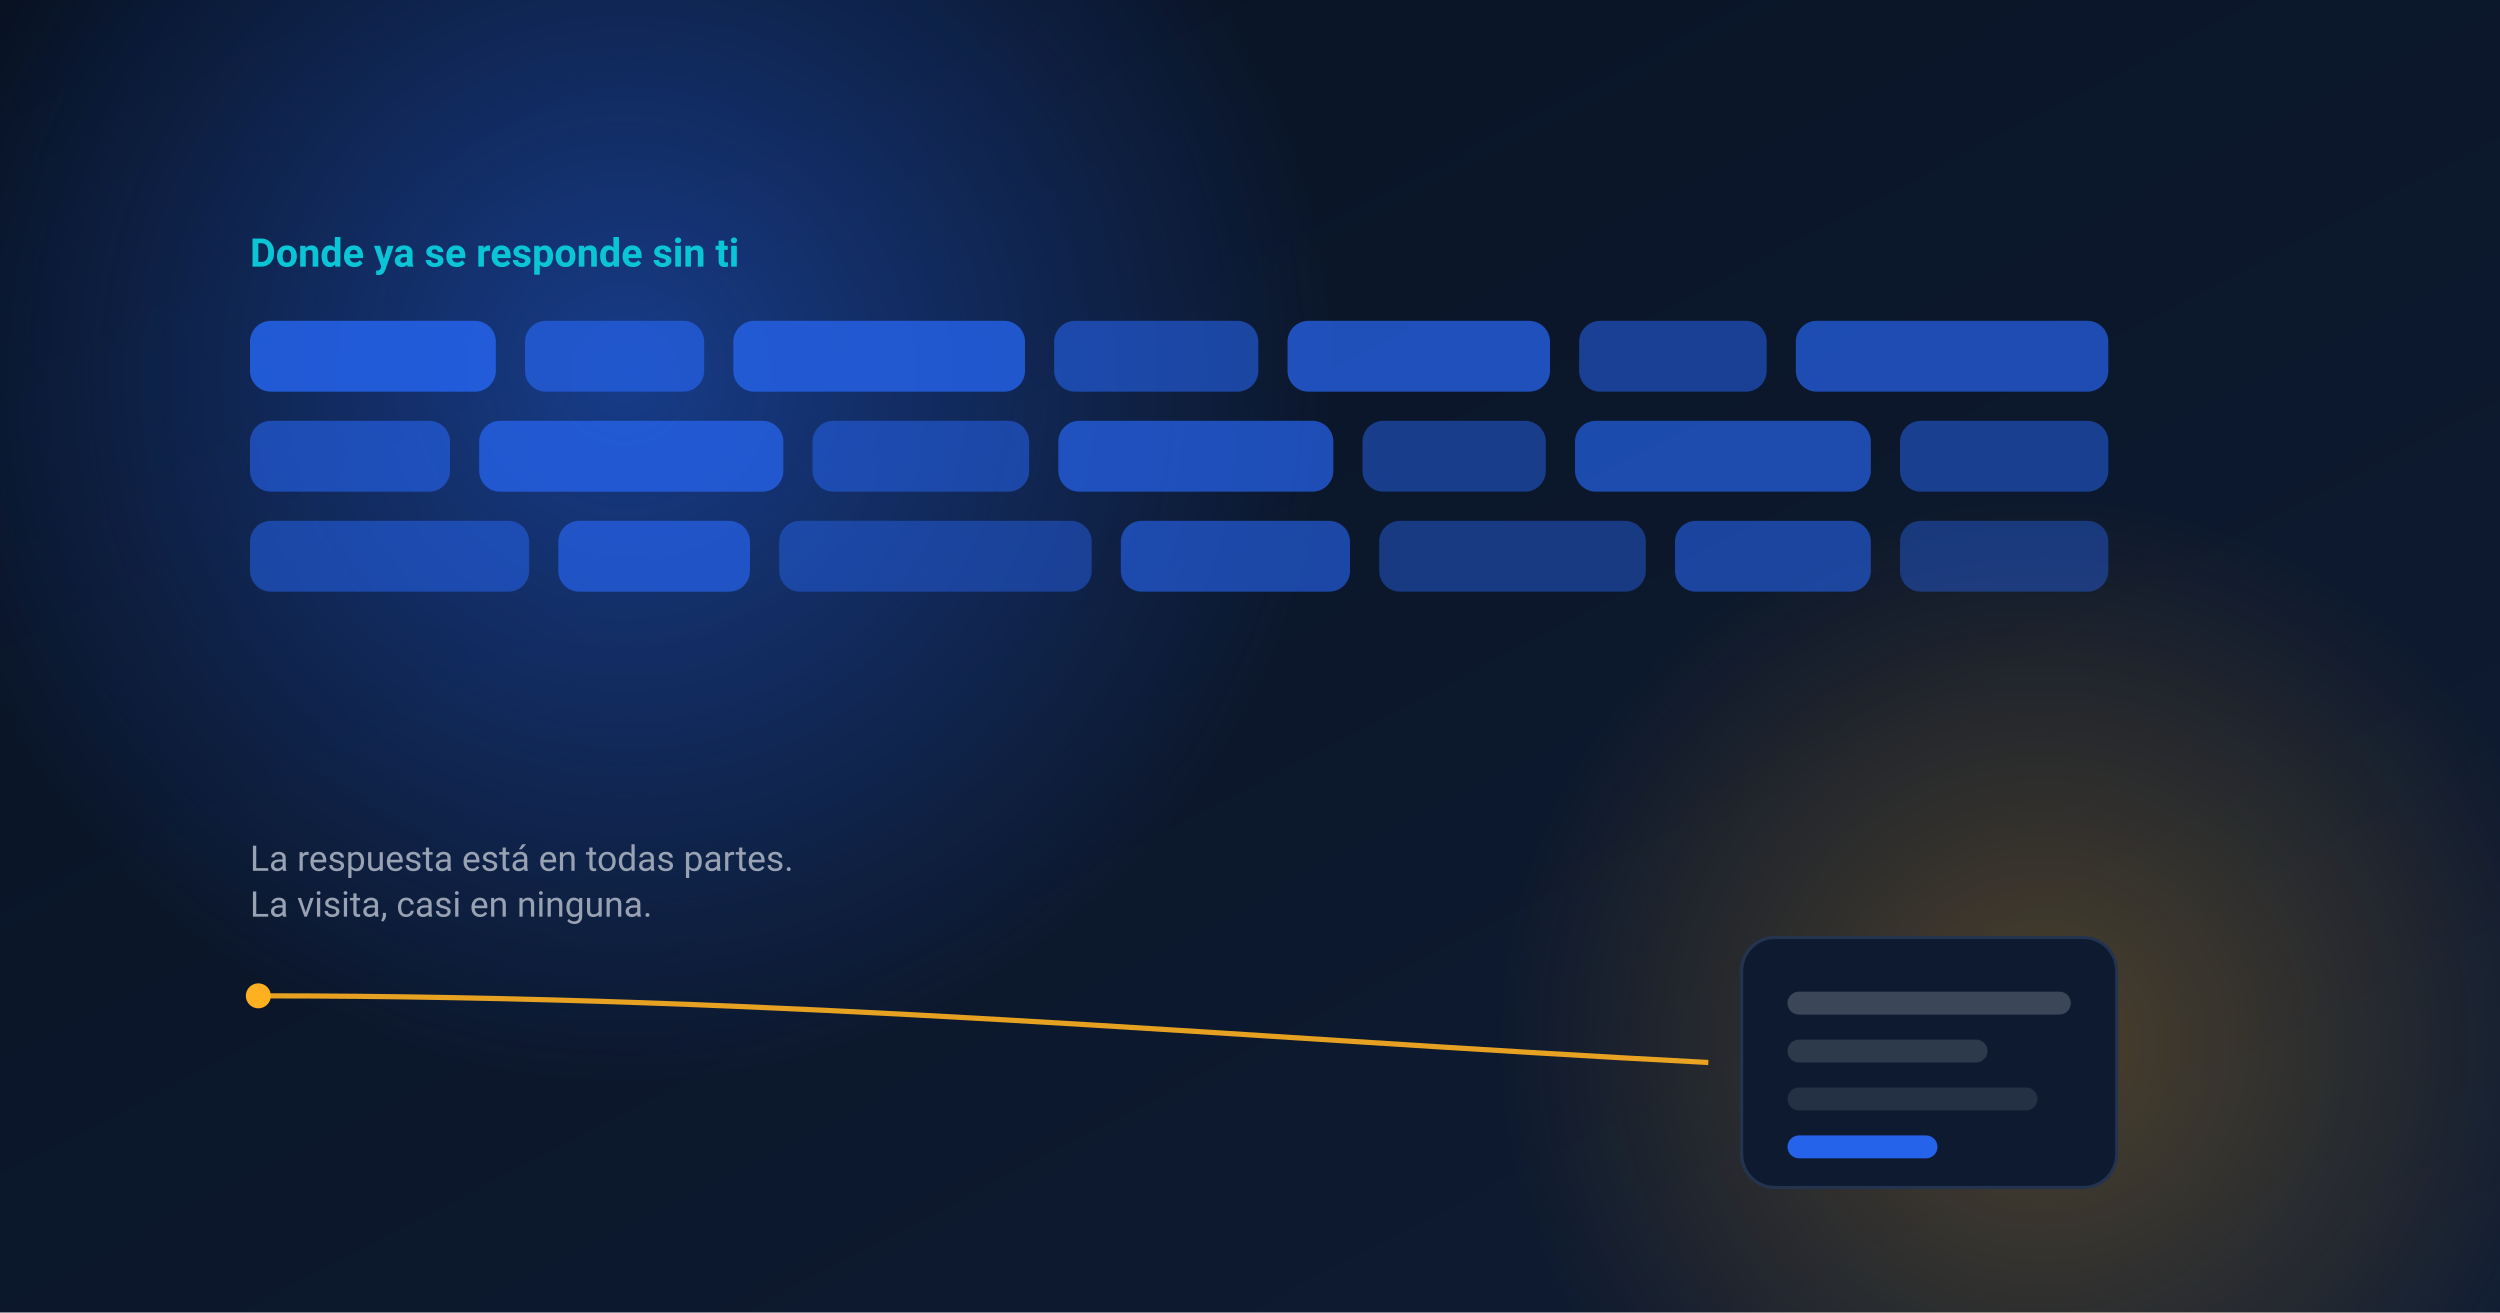
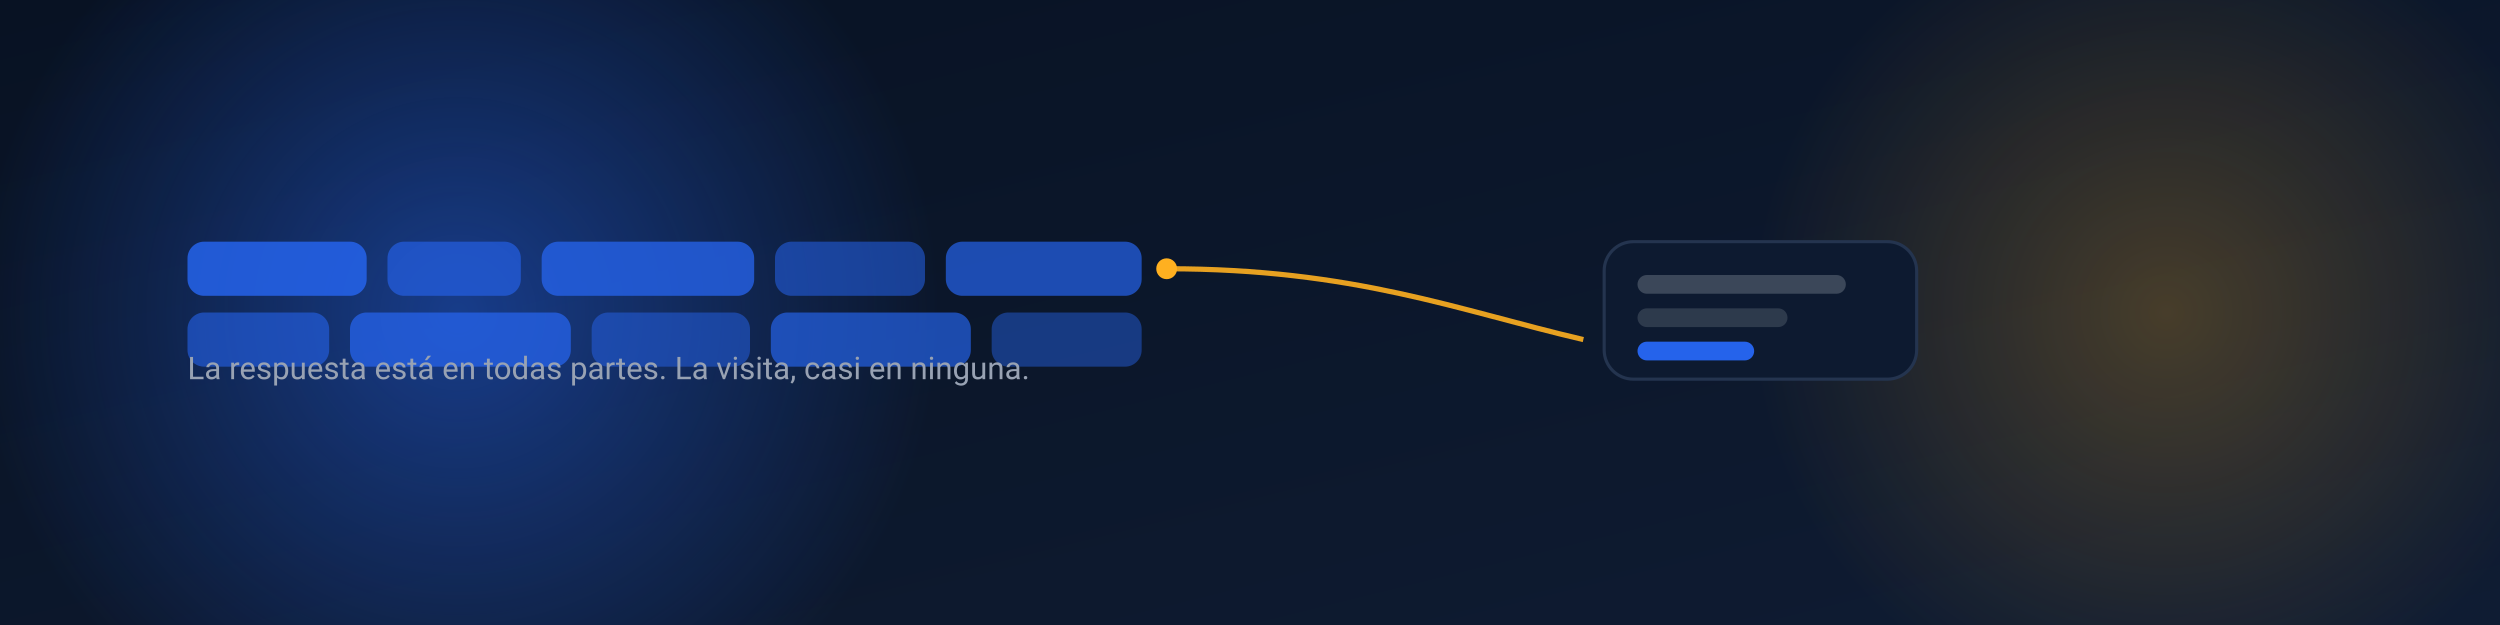
- <svg xmlns="http://www.w3.org/2000/svg" viewBox="0 0 1200 630" width="1200" height="630" role="img" aria-label="Una capa de respuestas muy ancha frente a un hilo mínimo de clics que llega a una web">
+ <svg xmlns="http://www.w3.org/2000/svg" viewBox="0 0 1200 300" width="1200" height="300" role="img" aria-label="Una capa de respuestas muy ancha frente a un hilo mínimo de clics que llega a una web">
  <defs>
    <linearGradient id="bg3" x1="0" y1="0" x2="1" y2="1">
      <stop offset="0" stop-color="#081223" />
      <stop offset="1" stop-color="#0f1c33" />
    </linearGradient>
    <radialGradient id="glowE" cx="0.5" cy="0.5" r="0.5">
-       <stop offset="0" stop-color="#2563eb" stop-opacity=".50" />
+       <stop offset="0" stop-color="#2563eb" stop-opacity=".5" />
      <stop offset="1" stop-color="#2563eb" stop-opacity="0" />
    </radialGradient>
    <radialGradient id="glowF" cx="0.5" cy="0.5" r="0.5">
-       <stop offset="0" stop-color="#ffb020" stop-opacity=".26" />
+       <stop offset="0" stop-color="#ffb020" stop-opacity=".24" />
      <stop offset="1" stop-color="#ffb020" stop-opacity="0" />
    </radialGradient>
  </defs>
-   <rect width="1200" height="630" fill="url(#bg3)" />
-   <circle cx="300" cy="180" r="340" fill="url(#glowE)" />
-   <circle cx="980" cy="500" r="260" fill="url(#glowF)" />
-   <text x="120" y="128" font-family="system-ui,-apple-system,Segoe UI,Roboto,sans-serif" font-size="19" font-weight="600" fill="#09c5d6">Donde ya se responde sin ti</text>
-   <g transform="translate(120 154)">
-     <g fill="#2563eb">
-       <rect x="0" y="0" width="118" height="34" rx="10" opacity=".85" />
-       <rect x="132" y="0" width="86" height="34" rx="10" opacity=".7" />
-       <rect x="232" y="0" width="140" height="34" rx="10" opacity=".8" />
-       <rect x="386" y="0" width="98" height="34" rx="10" opacity=".6" />
-       <rect x="498" y="0" width="126" height="34" rx="10" opacity=".75" />
-       <rect x="638" y="0" width="90" height="34" rx="10" opacity=".55" />
-       <rect x="742" y="0" width="150" height="34" rx="10" opacity=".7" />
-       <rect x="0" y="48" width="96" height="34" rx="10" opacity=".62" />
-       <rect x="110" y="48" width="146" height="34" rx="10" opacity=".78" />
-       <rect x="270" y="48" width="104" height="34" rx="10" opacity=".55" />
-       <rect x="388" y="48" width="132" height="34" rx="10" opacity=".72" />
-       <rect x="534" y="48" width="88" height="34" rx="10" opacity=".5" />
-       <rect x="636" y="48" width="142" height="34" rx="10" opacity=".68" />
-       <rect x="792" y="48" width="100" height="34" rx="10" opacity=".52" />
-       <rect x="0" y="96" width="134" height="34" rx="10" opacity=".55" />
-       <rect x="148" y="96" width="92" height="34" rx="10" opacity=".7" />
-       <rect x="254" y="96" width="150" height="34" rx="10" opacity=".48" />
-       <rect x="418" y="96" width="110" height="34" rx="10" opacity=".64" />
-       <rect x="542" y="96" width="128" height="34" rx="10" opacity=".45" />
-       <rect x="684" y="96" width="94" height="34" rx="10" opacity=".6" />
-       <rect x="792" y="96" width="100" height="34" rx="10" opacity=".42" />
-     </g>
+   <rect width="1200" height="300" fill="url(#bg3)" />
+   <circle cx="220" cy="150" r="230" fill="url(#glowE)" />
+   <circle cx="1040" cy="150" r="200" fill="url(#glowF)" />
+   <g transform="translate(90 116)" fill="#2563eb">
+     <rect x="0" y="0" width="86" height="26" rx="8" opacity=".85" />
+     <rect x="96" y="0" width="64" height="26" rx="8" opacity=".65" />
+     <rect x="170" y="0" width="102" height="26" rx="8" opacity=".78" />
+     <rect x="282" y="0" width="72" height="26" rx="8" opacity=".55" />
+     <rect x="364" y="0" width="94" height="26" rx="8" opacity=".7" />
+     <rect x="0" y="34" width="68" height="26" rx="8" opacity=".6" />
+     <rect x="78" y="34" width="106" height="26" rx="8" opacity=".75" />
+     <rect x="194" y="34" width="76" height="26" rx="8" opacity=".5" />
+     <rect x="280" y="34" width="96" height="26" rx="8" opacity=".68" />
+     <rect x="386" y="34" width="72" height="26" rx="8" opacity=".45" />
  </g>
-   <g transform="translate(120 398)">
-     <text x="0" y="20" font-family="system-ui,-apple-system,Segoe UI,Roboto,sans-serif" font-size="17" fill="#98a2b3">La respuesta está en todas partes.</text>
-     <text x="0" y="42" font-family="system-ui,-apple-system,Segoe UI,Roboto,sans-serif" font-size="17" fill="#98a2b3">La visita, casi en ninguna.</text>
-     <path d="M4 80 C 260 80, 470 100, 700 112" stroke="#ffb020" stroke-width="2.5" fill="none" opacity=".9" />
-     <circle cx="4" cy="80" r="6" fill="#ffb020" />
-     <g transform="translate(716 52)">
-       <rect width="180" height="120" rx="16" fill="#0d1a30" stroke="#24344f" stroke-width="1.5" />
-       <rect x="22" y="26" width="136" height="11" rx="5.5" fill="#3b4759" />
-       <rect x="22" y="49" width="96" height="11" rx="5.5" fill="#3b4759" opacity=".7" />
-       <rect x="22" y="72" width="120" height="11" rx="5.5" fill="#3b4759" opacity=".5" />
-       <rect x="22" y="95" width="72" height="11" rx="5.5" fill="#2563eb" />
-     </g>
+   <g transform="translate(560 129)">
+     <path d="M0 0 C 90 0, 140 20, 200 34" stroke="#ffb020" stroke-width="2.5" fill="none" opacity=".9" />
+     <circle cx="0" cy="0" r="5" fill="#ffb020" />
  </g>
+   <g transform="translate(770 116)">
+     <rect width="150" height="66" rx="14" fill="#0d1a30" stroke="#24344f" stroke-width="1.5" />
+     <rect x="16" y="16" width="100" height="9" rx="4.5" fill="#3b4759" />
+     <rect x="16" y="32" width="72" height="9" rx="4.5" fill="#3b4759" opacity=".7" />
+     <rect x="16" y="48" width="56" height="9" rx="4.5" fill="#2563eb" />
+   </g>
+   <text x="90" y="182" font-family="system-ui,-apple-system,Segoe UI,Roboto,sans-serif" font-size="15" fill="#98a2b3">La respuesta está en todas partes. La visita, casi en ninguna.</text>
</svg>
